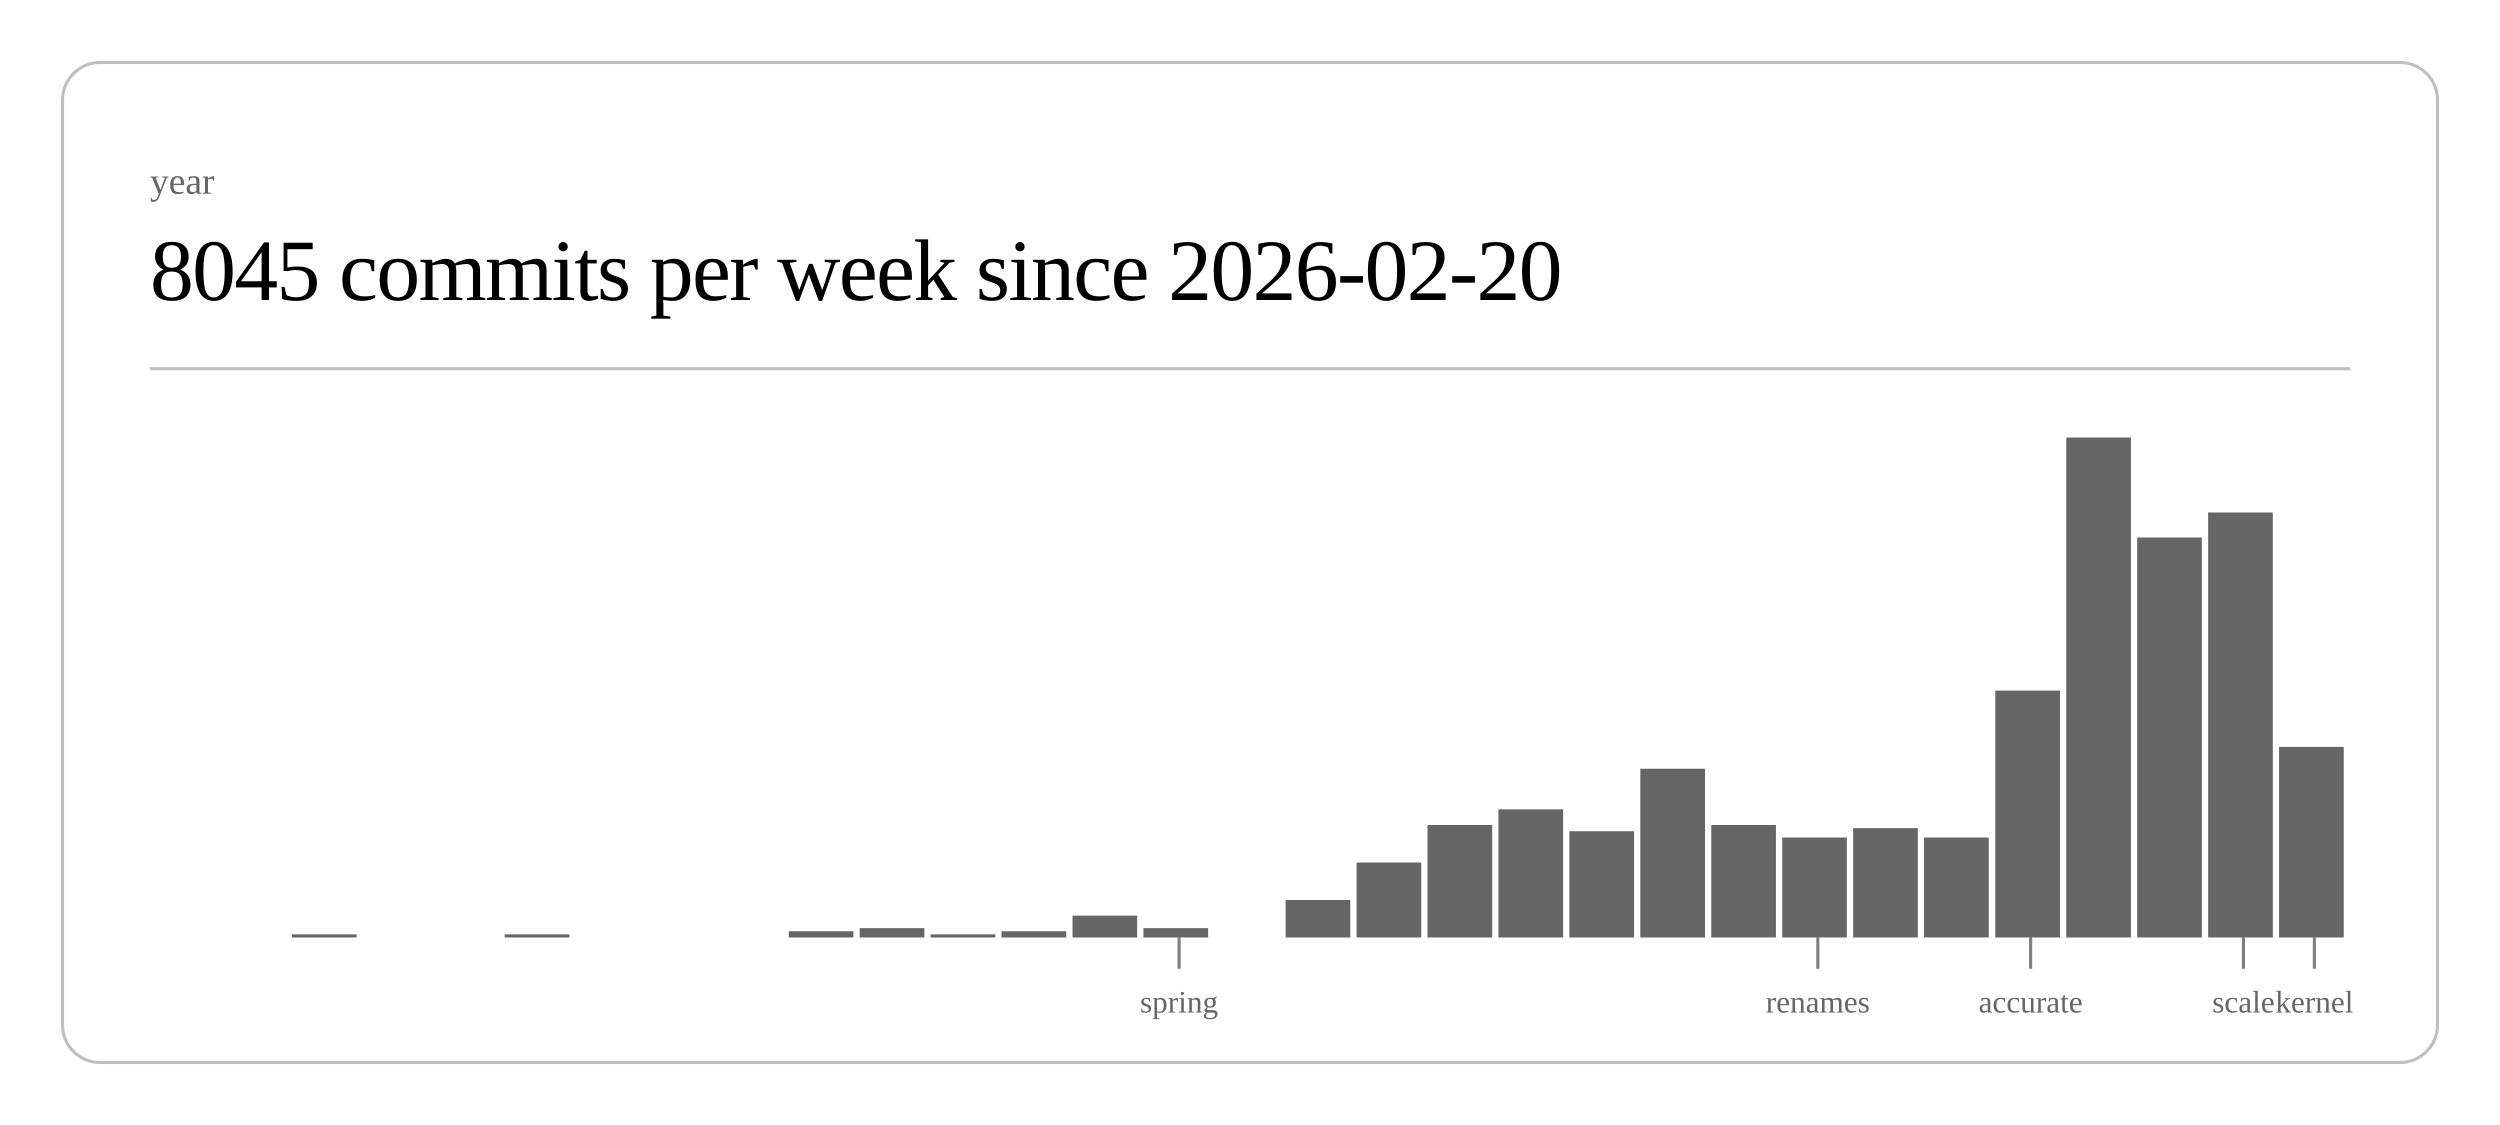
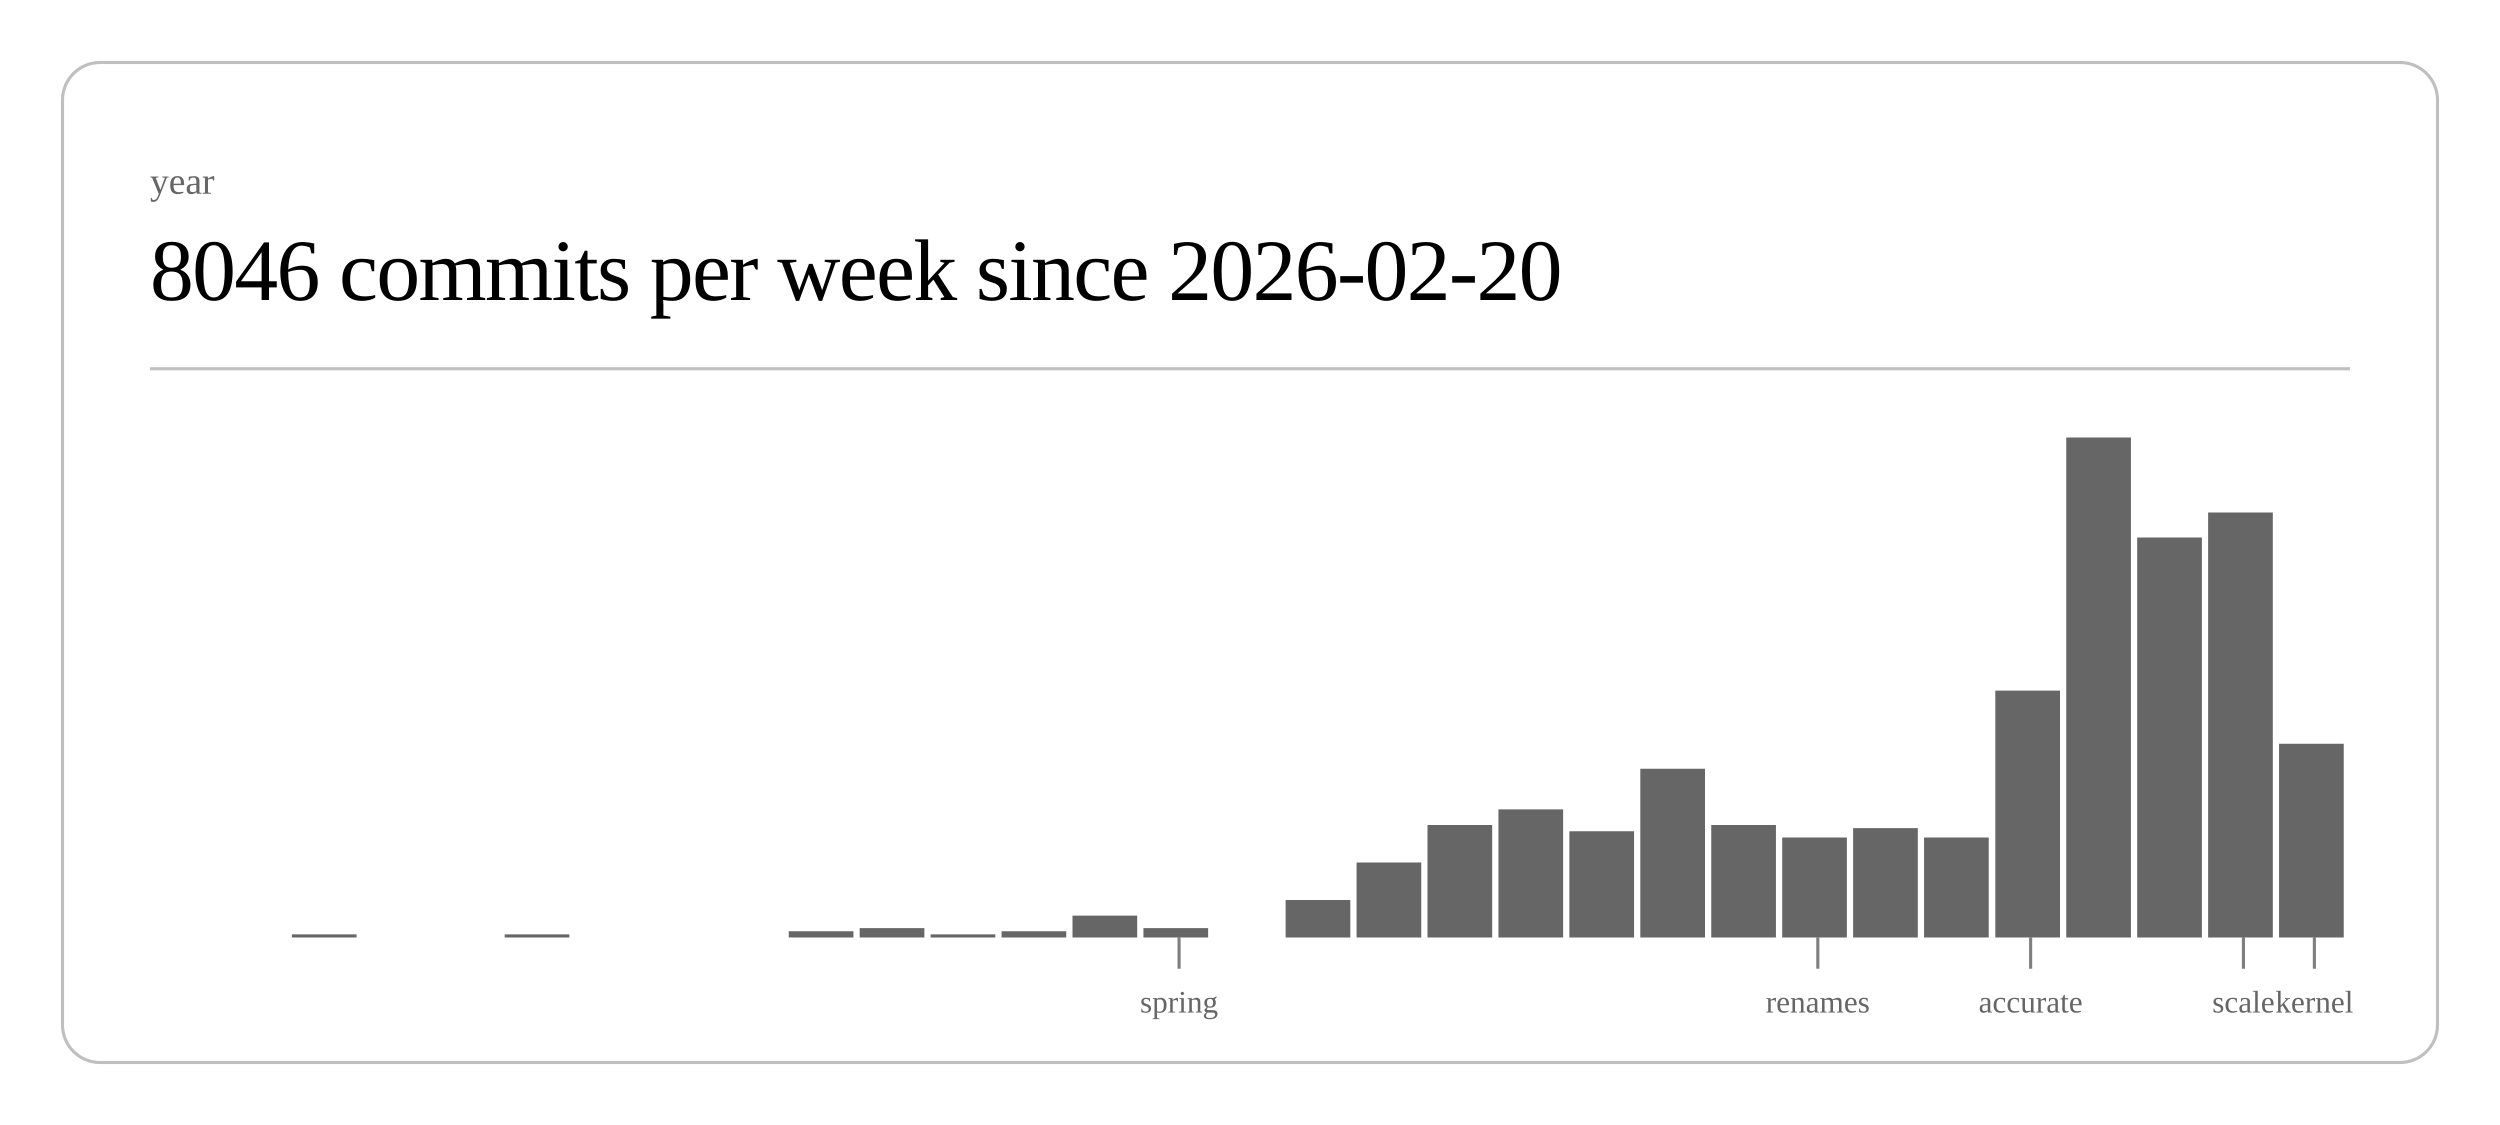
<svg xmlns="http://www.w3.org/2000/svg" class="post-header-svg" viewBox="0 0 800 360" width="800" height="360">
  <rect x="20" y="20" width="760" height="320" rx="12" ry="12" fill="none" stroke="currentColor" stroke-width="1" opacity="0.25" />
  <text fill="currentColor" x="48" y="62" font-size="12" opacity="0.6">year</text>
-   <text fill="currentColor" x="48" y="96" font-size="28" font-weight="300" letter-spacing="-0.5">8045 commits per week since 2026-02-20</text>
+   <text fill="currentColor" x="48" y="96" font-size="28" font-weight="300" letter-spacing="-0.5">8046 commits per week since 2026-02-20</text>
  <line stroke="currentColor" x1="48" y1="118" x2="752" y2="118" stroke-width="1" opacity="0.25" />
  <rect x="93.4" y="299" width="20.7" height="1" fill="currentColor" opacity="0.6" />
  <rect x="161.5" y="299" width="20.7" height="1" fill="currentColor" opacity="0.6" />
  <rect x="252.4" y="298" width="20.7" height="2" fill="currentColor" opacity="0.6" />
  <rect x="275.1" y="297" width="20.7" height="3" fill="currentColor" opacity="0.6" />
  <rect x="297.8" y="299" width="20.7" height="1" fill="currentColor" opacity="0.6" />
  <rect x="320.5" y="298" width="20.7" height="2" fill="currentColor" opacity="0.6" />
  <rect x="343.2" y="293" width="20.7" height="7" fill="currentColor" opacity="0.6" />
  <rect x="365.9" y="297" width="20.7" height="3" fill="currentColor" opacity="0.6" />
  <rect x="411.4" y="288" width="20.7" height="12" fill="currentColor" opacity="0.6" />
  <rect x="434.1" y="276" width="20.7" height="24" fill="currentColor" opacity="0.6" />
  <rect x="456.8" y="264" width="20.7" height="36" fill="currentColor" opacity="0.6" />
  <rect x="479.5" y="259" width="20.7" height="41" fill="currentColor" opacity="0.6" />
  <rect x="502.2" y="266" width="20.7" height="34" fill="currentColor" opacity="0.6" />
  <rect x="524.9" y="246" width="20.7" height="54" fill="currentColor" opacity="0.6" />
  <rect x="547.6" y="264" width="20.7" height="36" fill="currentColor" opacity="0.6" />
  <rect x="570.3" y="268" width="20.7" height="32" fill="currentColor" opacity="0.6" />
  <rect x="593.0" y="265" width="20.7" height="35" fill="currentColor" opacity="0.6" />
  <rect x="615.7" y="268" width="20.7" height="32" fill="currentColor" opacity="0.6" />
  <rect x="638.5" y="221" width="20.7" height="79" fill="currentColor" opacity="0.6" />
  <rect x="661.2" y="140" width="20.7" height="160" fill="currentColor" opacity="0.6" />
  <rect x="683.9" y="172" width="20.7" height="128" fill="currentColor" opacity="0.6" />
  <rect x="706.6" y="164" width="20.7" height="136" fill="currentColor" opacity="0.6" />
-   <rect x="729.3" y="239" width="20.7" height="61" fill="currentColor" opacity="0.6" />
+   <rect x="729.3" y="238" width="20.7" height="62" fill="currentColor" opacity="0.6" />
  <line stroke="currentColor" x1="377.3" y1="300" x2="377.3" y2="310" stroke-width="1" opacity="0.5" />
  <text fill="currentColor" x="377.3" y="324" font-size="10" opacity="0.6" text-anchor="middle">spring</text>
  <line stroke="currentColor" x1="581.7" y1="300" x2="581.7" y2="310" stroke-width="1" opacity="0.5" />
  <text fill="currentColor" x="581.7" y="324" font-size="10" opacity="0.6" text-anchor="middle">renames</text>
  <line stroke="currentColor" x1="649.8" y1="300" x2="649.8" y2="310" stroke-width="1" opacity="0.5" />
  <text fill="currentColor" x="649.8" y="324" font-size="10" opacity="0.6" text-anchor="middle">accurate</text>
  <line stroke="currentColor" x1="717.9" y1="300" x2="717.9" y2="310" stroke-width="1" opacity="0.5" />
  <text fill="currentColor" x="717.9" y="324" font-size="10" opacity="0.6" text-anchor="middle">scale</text>
  <line stroke="currentColor" x1="740.6" y1="300" x2="740.6" y2="310" stroke-width="1" opacity="0.5" />
  <text fill="currentColor" x="740.6" y="324" font-size="10" opacity="0.6" text-anchor="middle">kernel</text>
</svg>
